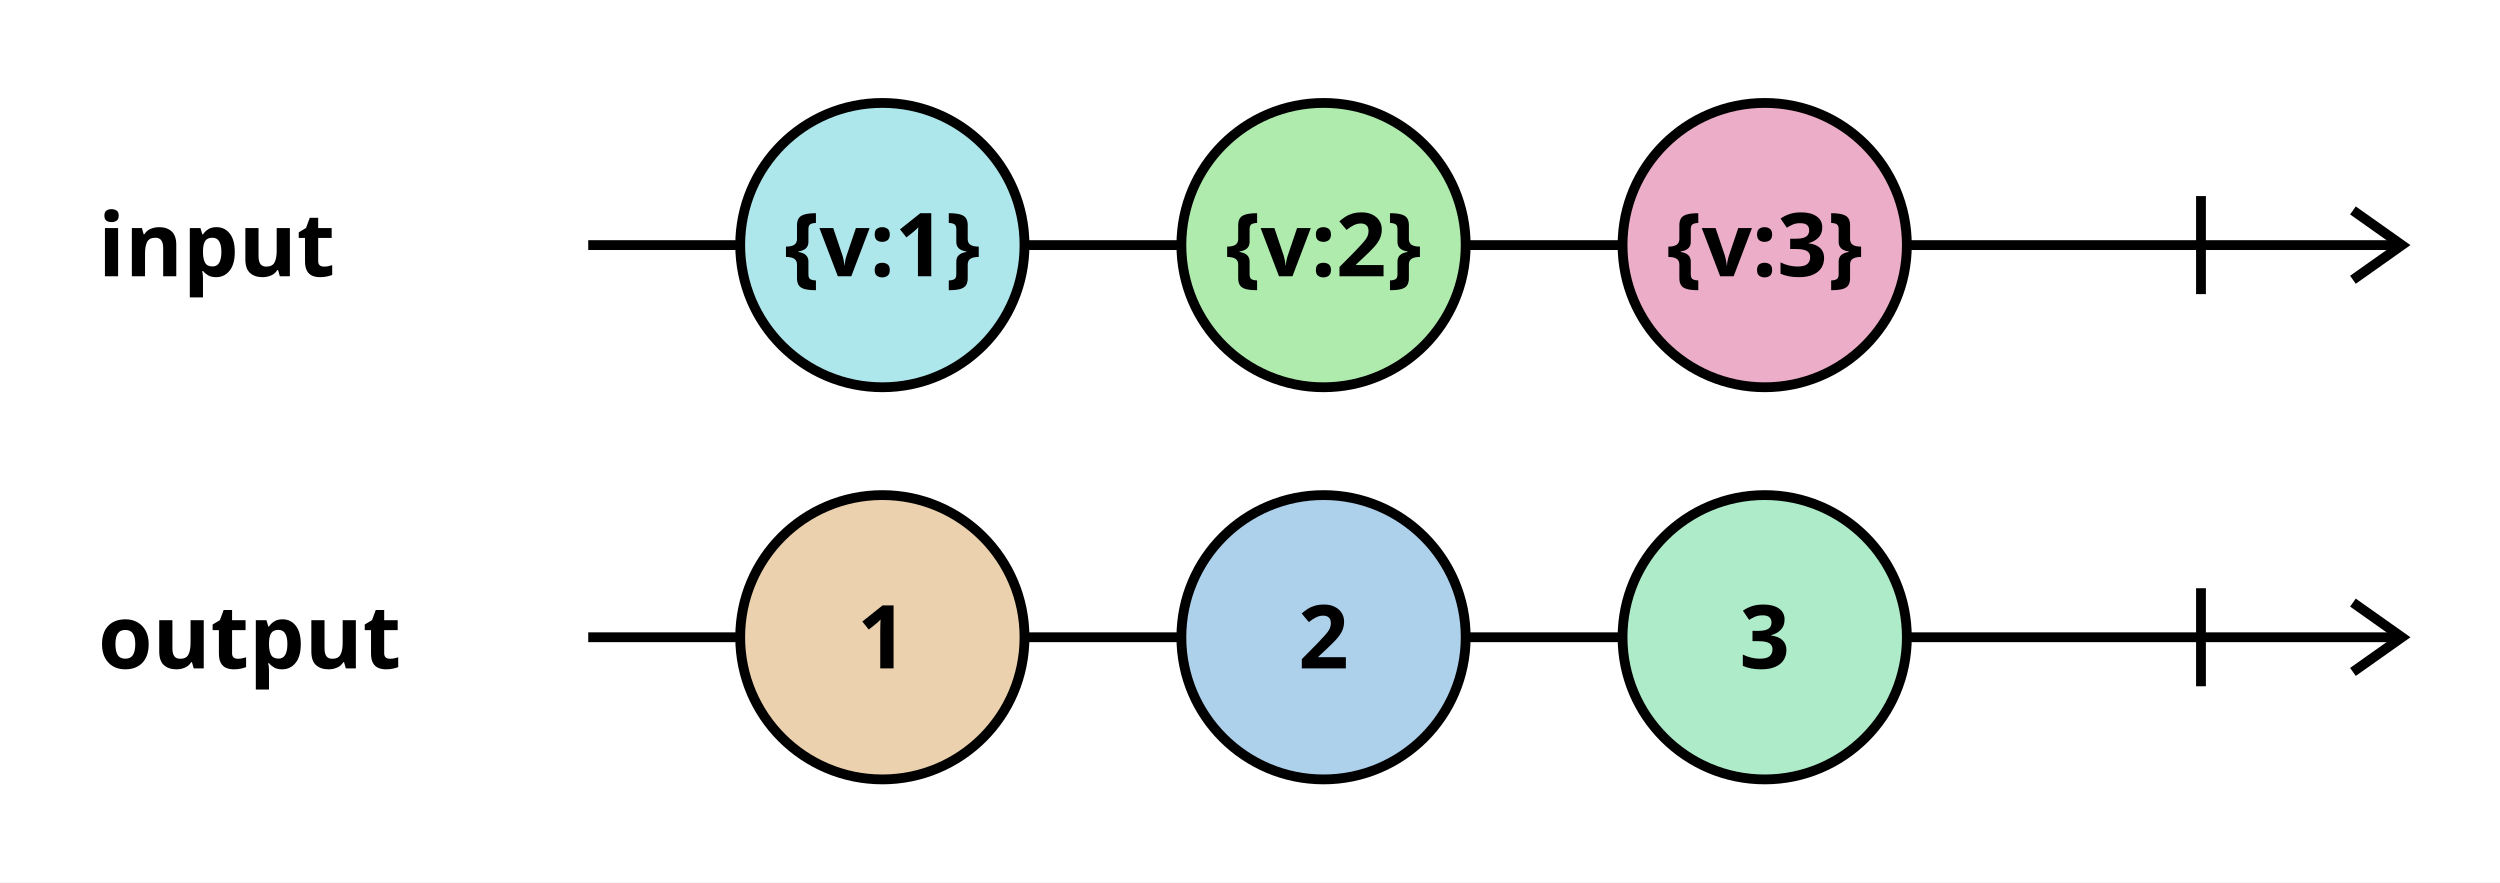
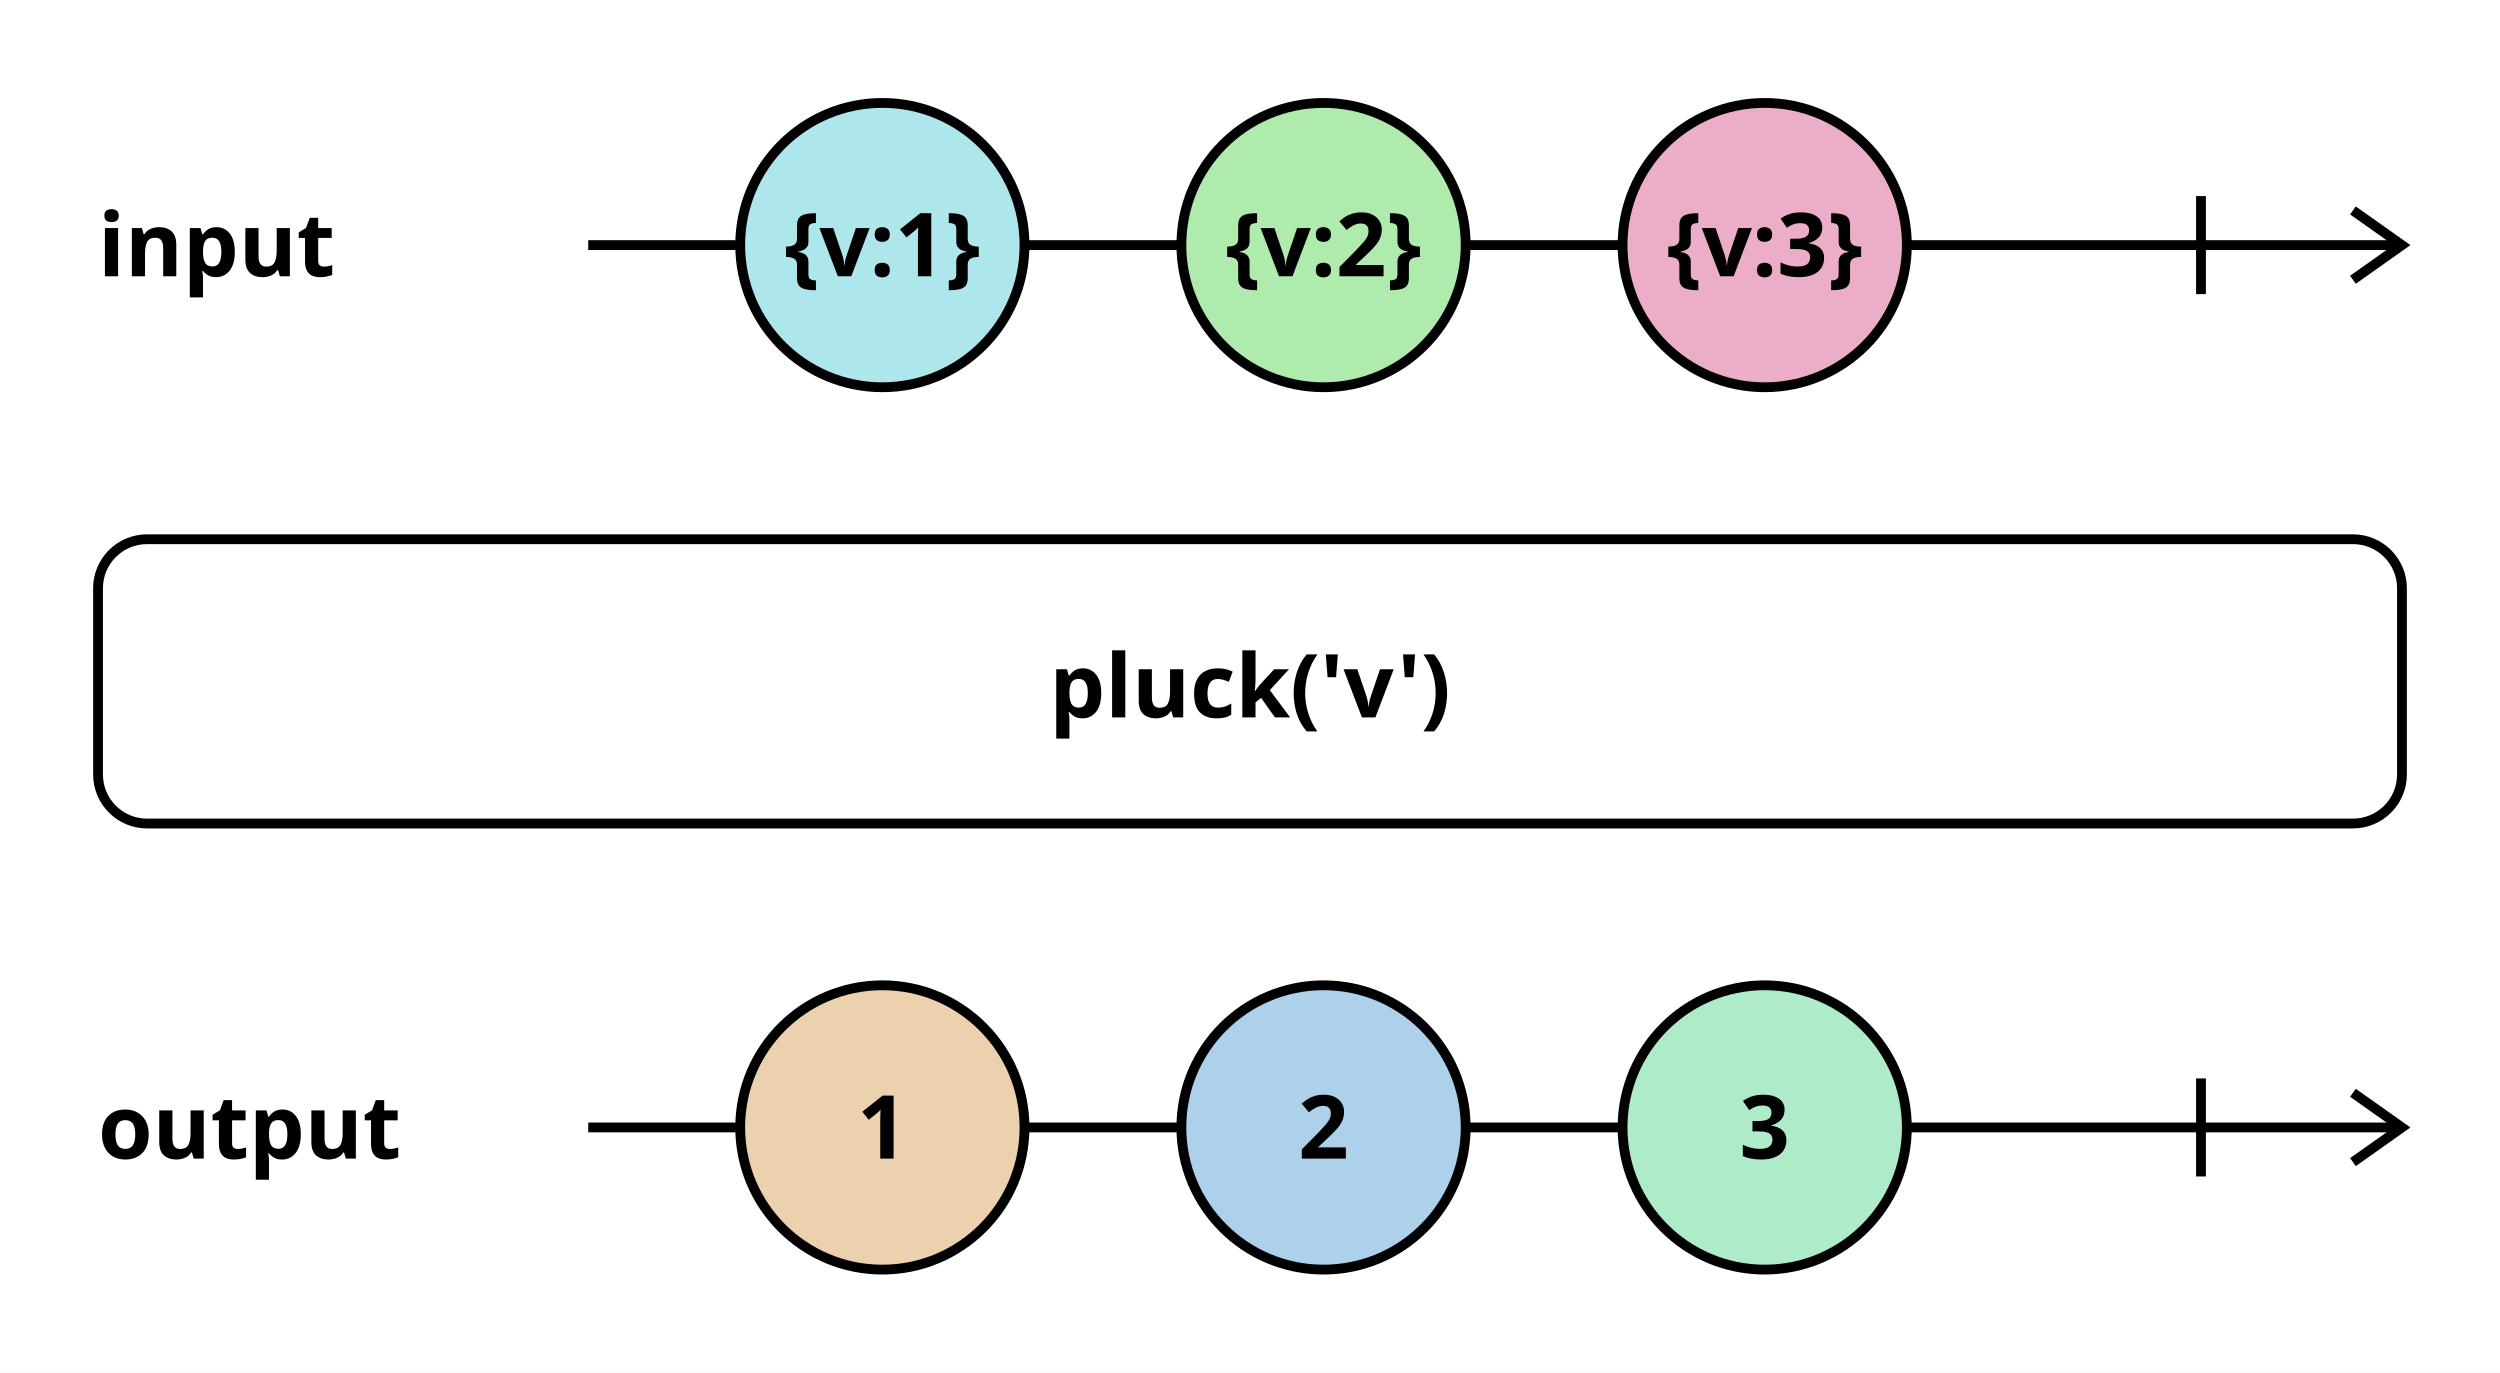
- <svg xmlns="http://www.w3.org/2000/svg" viewBox="0 0 510 180" width="510" height="180">
-   <rect x="0" y="0" fill="white" width="510" height="180" />
+ <svg xmlns="http://www.w3.org/2000/svg" viewBox="0 0 510 280" width="510" height="280">
+   <rect x="0" y="0" fill="white" width="510" height="280" />
  <g transform="translate(20 20)">
    <g transform="translate(0 0)">
      <text x="0" y="30" fill="black" font-family="sans-serif" font-size="18px" font-weight="bold" font-style="normal" dominant-baseline="middle">input</text>
      <g transform="translate(100 0)">
        <g>
          <line x1="0" y1="30" x2="370" y2="30" stroke="black" stroke-width="2" />
          <polyline points="360,22.929 370,30 360,37.071" stroke="black" stroke-width="2" fill="none" />
        </g>
        <g transform="translate(30 0)">
          <ellipse cx="30" cy="30" rx="29" ry="29" fill="hsl(184.944, 60%, 80%)" stroke="black" stroke-width="2" />
          <text x="30" y="30" fill="black" font-family="sans-serif" font-size="18px" font-weight="bold" font-style="normal" dominant-baseline="middle" text-anchor="middle">{v:1}</text>
        </g>
        <g transform="translate(120 0)">
          <ellipse cx="30" cy="30" rx="29" ry="29" fill="hsl(119.361, 60%, 80%)" stroke="black" stroke-width="2" />
          <text x="30" y="30" fill="black" font-family="sans-serif" font-size="18px" font-weight="bold" font-style="normal" dominant-baseline="middle" text-anchor="middle">{v:2}</text>
        </g>
        <g transform="translate(210 0)">
          <ellipse cx="30" cy="30" rx="29" ry="29" fill="hsl(335.001, 60%, 80%)" stroke="black" stroke-width="2" />
          <text x="30" y="30" fill="black" font-family="sans-serif" font-size="18px" font-weight="bold" font-style="normal" dominant-baseline="middle" text-anchor="middle">{v:3}</text>
        </g>
        <g transform="translate(329 0)">
          <line x1="0" y1="20" x2="0" y2="40" stroke="black" stroke-width="2" />
        </g>
      </g>
    </g>
    <g transform="translate(0 80)">
+       <rect x="0" y="10" width="470" height="58" fill="white" stroke="black" stroke-width="2" rx="10" />
+       <text x="235" y="40px" fill="black" font-family="sans-serif" font-size="18px" font-weight="bold" font-style="normal" dominant-baseline="middle" text-anchor="middle" width="470">pluck('v')</text>
+     </g>
+     <g transform="translate(0 180)">
      <text x="0" y="30" fill="black" font-family="sans-serif" font-size="18px" font-weight="bold" font-style="normal" dominant-baseline="middle">output</text>
      <g transform="translate(100 0)">
        <g>
          <line x1="0" y1="30" x2="370" y2="30" stroke="black" stroke-width="2" />
          <polyline points="360,22.929 370,30 360,37.071" stroke="black" stroke-width="2" fill="none" />
        </g>
        <g transform="translate(30 0)">
          <ellipse cx="30" cy="30" rx="29" ry="29" fill="hsl(35.392, 60%, 80%)" stroke="black" stroke-width="2" />
          <text x="30" y="30" fill="black" font-family="sans-serif" font-size="18px" font-weight="bold" font-style="normal" dominant-baseline="middle" text-anchor="middle">1</text>
        </g>
        <g transform="translate(120 0)">
          <ellipse cx="30" cy="30" rx="29" ry="29" fill="hsl(205.615, 60%, 80%)" stroke="black" stroke-width="2" />
          <text x="30" y="30" fill="black" font-family="sans-serif" font-size="18px" font-weight="bold" font-style="normal" dominant-baseline="middle" text-anchor="middle">2</text>
        </g>
        <g transform="translate(210 0)">
          <ellipse cx="30" cy="30" rx="29" ry="29" fill="hsl(147.448, 60%, 80%)" stroke="black" stroke-width="2" />
          <text x="30" y="30" fill="black" font-family="sans-serif" font-size="18px" font-weight="bold" font-style="normal" dominant-baseline="middle" text-anchor="middle">3</text>
        </g>
        <g transform="translate(329 0)">
          <line x1="0" y1="20" x2="0" y2="40" stroke="black" stroke-width="2" />
        </g>
      </g>
    </g>
  </g>
</svg>
